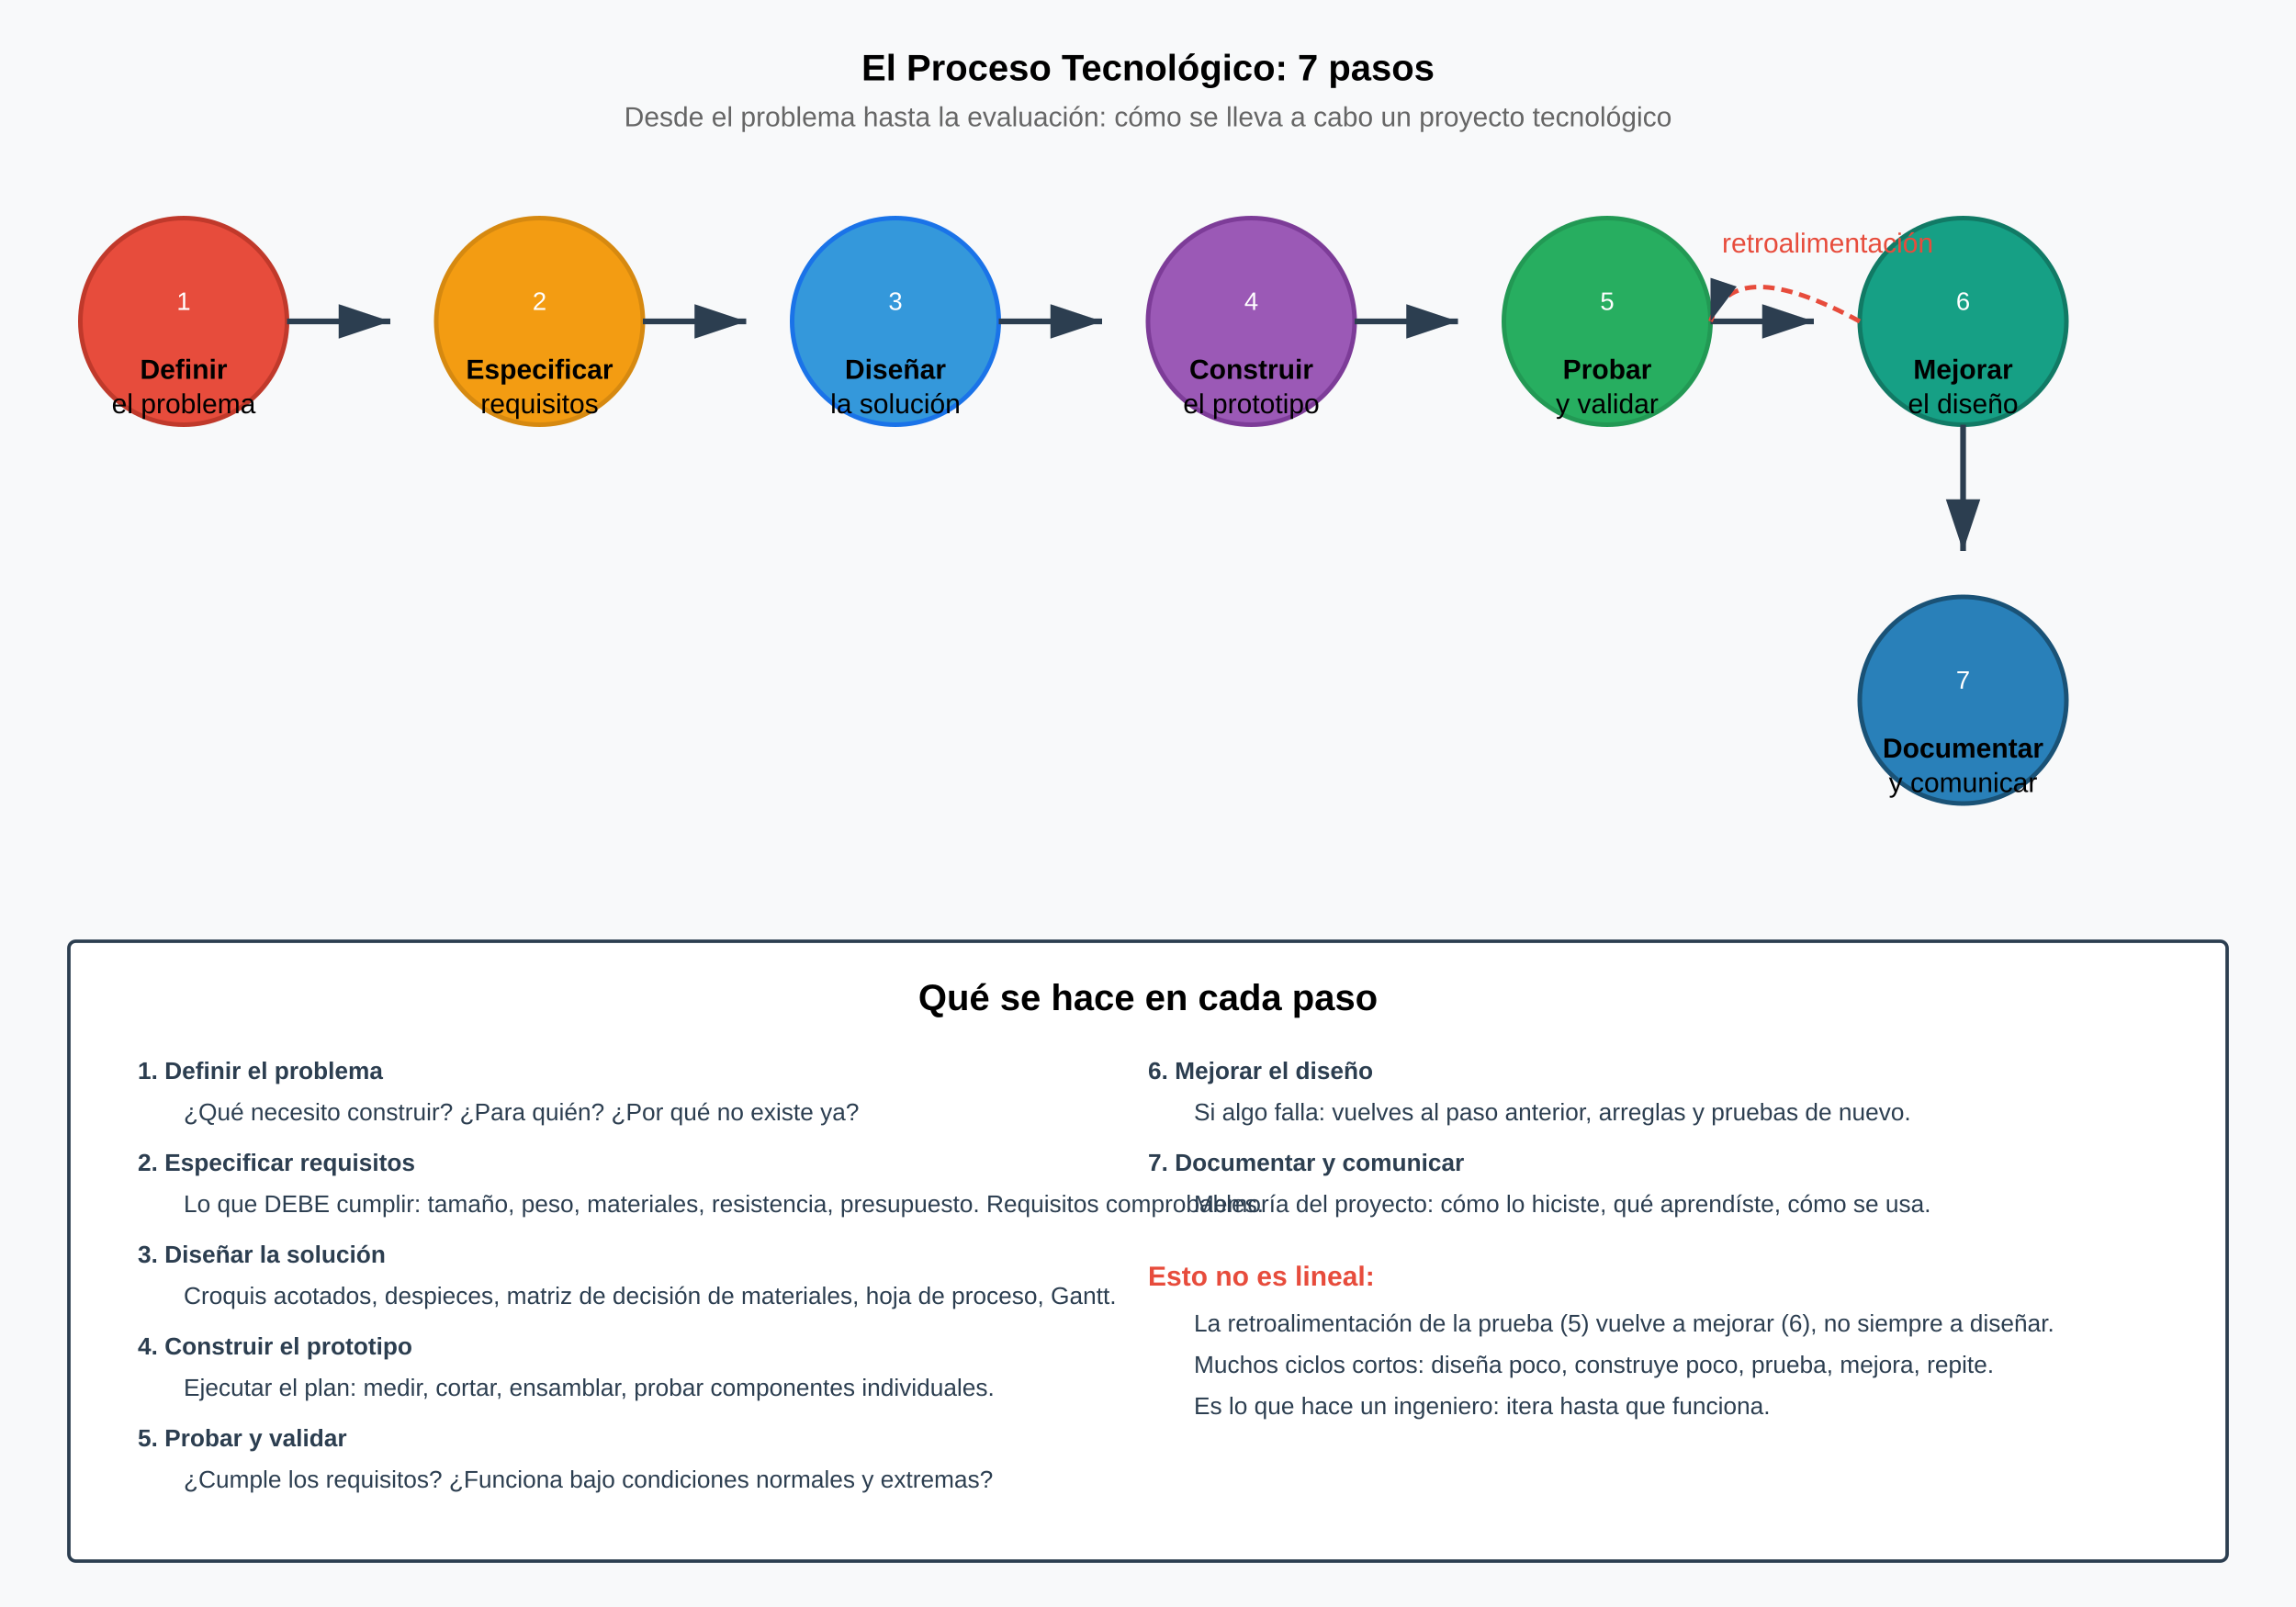
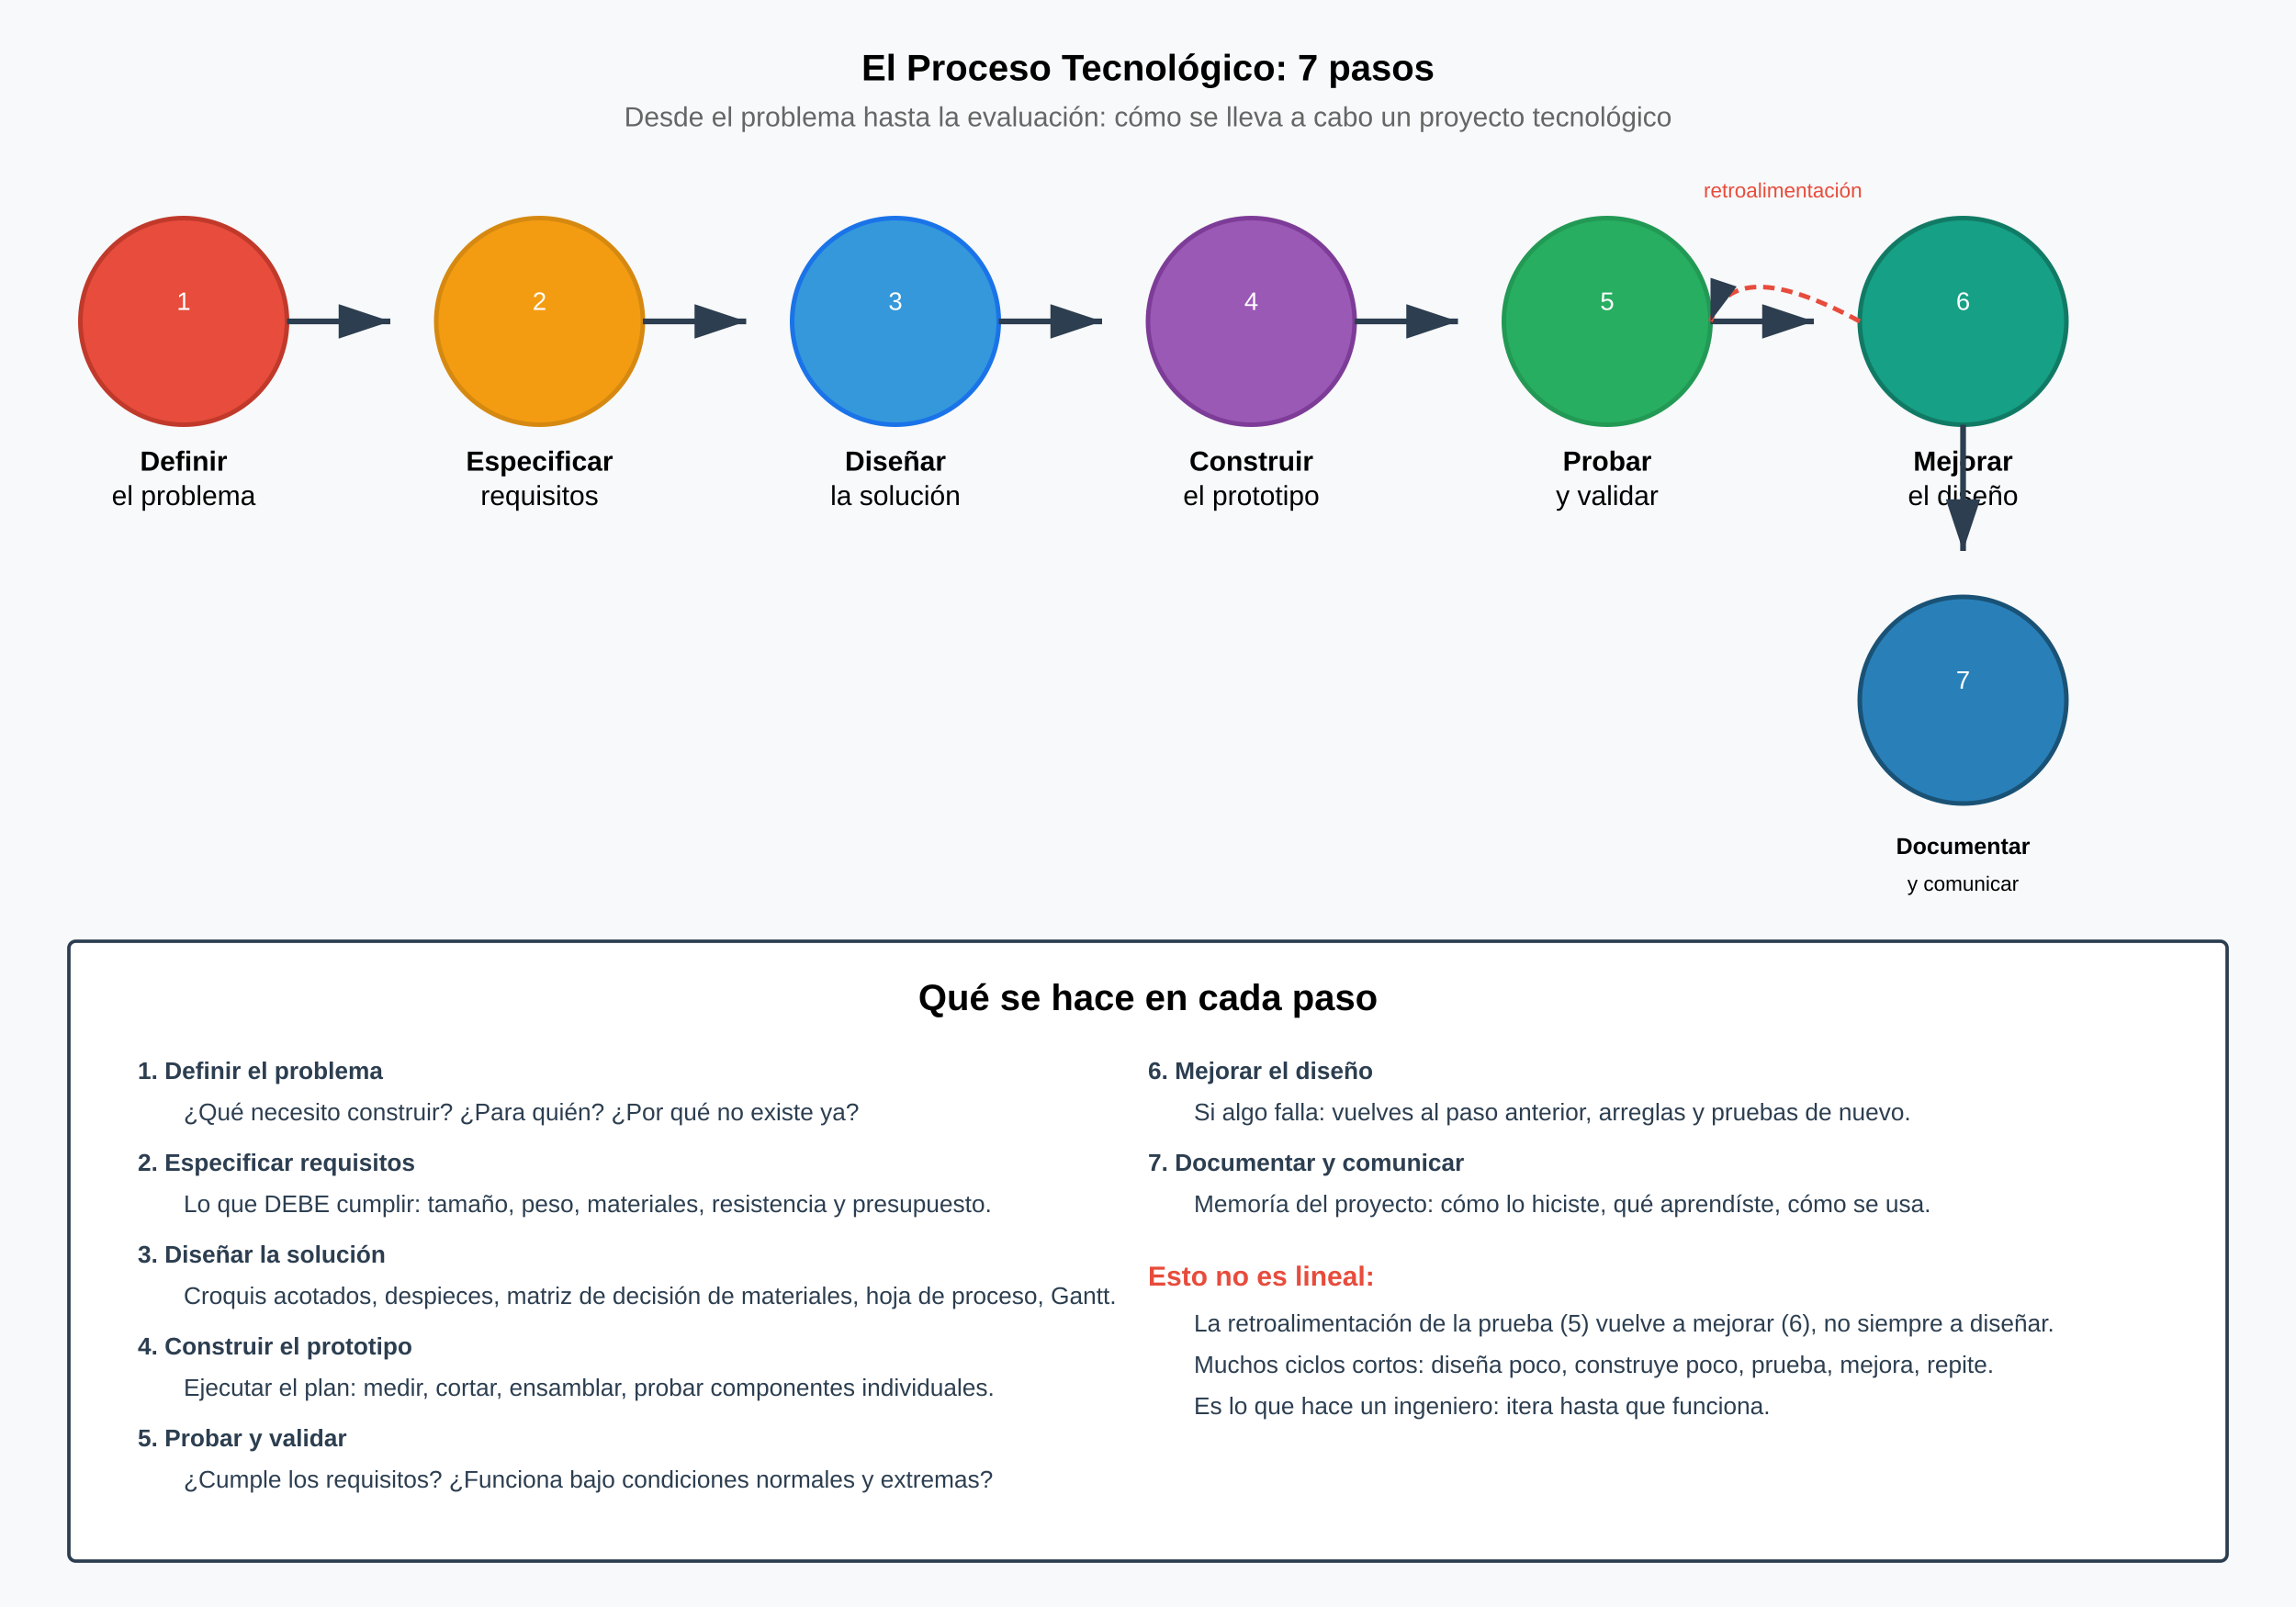
<svg xmlns="http://www.w3.org/2000/svg" viewBox="0 0 1000 700">
  <defs>
    <style>
      .title { font-family: Arial, sans-serif; font-size: 16px; font-weight: bold; text-anchor: middle; }
      .label { font-family: Arial, sans-serif; font-size: 12px; }
      .step-label { font-family: Arial, sans-serif; font-size: 11px; text-anchor: middle; font-weight: 500; }
    </style>
    <marker id="arrowdark" markerWidth="10" markerHeight="10" refX="9" refY="3" orient="auto" markerUnits="strokeWidth">
      <path d="M0,0 L0,6 L9,3 z" fill="#2c3e50" />
    </marker>
  </defs>
  <rect width="1000" height="700" fill="#f8f9fa" />
  <text x="500" y="35" class="title" font-size="18">El Proceso Tecnológico: 7 pasos</text>
  <text x="500" y="55" class="label" font-size="11" fill="#666" text-anchor="middle">Desde el problema hasta la evaluación: cómo se lleva a cabo un proyecto tecnológico</text>
  <g>
    <circle cx="80" cy="140" r="45" fill="#e74c3c" stroke="#c0392b" stroke-width="2" />
    <text x="80" y="135" class="step-label" fill="#fff">1</text>
-     <text x="80" y="165" class="label" font-size="10" text-anchor="middle" font-weight="bold">Definir</text>
-     <text x="80" y="180" class="label" font-size="9" text-anchor="middle">el problema</text>
+     <text x="80" y="205" class="label" font-size="10" text-anchor="middle" font-weight="bold">Definir</text>
+     <text x="80" y="220" class="label" font-size="9" text-anchor="middle">el problema</text>
  </g>
  <path d="M 125 140 L 170 140" stroke="#2c3e50" stroke-width="2.5" fill="none" marker-end="url(#arrowdark)" />
  <g>
    <circle cx="235" cy="140" r="45" fill="#f39c12" stroke="#d68910" stroke-width="2" />
    <text x="235" y="135" class="step-label" fill="#fff">2</text>
-     <text x="235" y="165" class="label" font-size="10" text-anchor="middle" font-weight="bold">Especificar</text>
-     <text x="235" y="180" class="label" font-size="9" text-anchor="middle">requisitos</text>
+     <text x="235" y="205" class="label" font-size="10" text-anchor="middle" font-weight="bold">Especificar</text>
+     <text x="235" y="220" class="label" font-size="9" text-anchor="middle">requisitos</text>
  </g>
  <path d="M 280 140 L 325 140" stroke="#2c3e50" stroke-width="2.5" fill="none" marker-end="url(#arrowdark)" />
  <g>
    <circle cx="390" cy="140" r="45" fill="#3498db" stroke="#1a73e8" stroke-width="2" />
    <text x="390" y="135" class="step-label" fill="#fff">3</text>
-     <text x="390" y="165" class="label" font-size="10" text-anchor="middle" font-weight="bold">Diseñar</text>
-     <text x="390" y="180" class="label" font-size="9" text-anchor="middle">la solución</text>
+     <text x="390" y="205" class="label" font-size="10" text-anchor="middle" font-weight="bold">Diseñar</text>
+     <text x="390" y="220" class="label" font-size="9" text-anchor="middle">la solución</text>
  </g>
  <path d="M 435 140 L 480 140" stroke="#2c3e50" stroke-width="2.5" fill="none" marker-end="url(#arrowdark)" />
  <g>
    <circle cx="545" cy="140" r="45" fill="#9b59b6" stroke="#7d3c98" stroke-width="2" />
    <text x="545" y="135" class="step-label" fill="#fff">4</text>
-     <text x="545" y="165" class="label" font-size="10" text-anchor="middle" font-weight="bold">Construir</text>
-     <text x="545" y="180" class="label" font-size="9" text-anchor="middle">el prototipo</text>
+     <text x="545" y="205" class="label" font-size="10" text-anchor="middle" font-weight="bold">Construir</text>
+     <text x="545" y="220" class="label" font-size="9" text-anchor="middle">el prototipo</text>
  </g>
  <path d="M 590 140 L 635 140" stroke="#2c3e50" stroke-width="2.5" fill="none" marker-end="url(#arrowdark)" />
  <g>
    <circle cx="700" cy="140" r="45" fill="#27ae60" stroke="#229954" stroke-width="2" />
    <text x="700" y="135" class="step-label" fill="#fff">5</text>
-     <text x="700" y="165" class="label" font-size="10" text-anchor="middle" font-weight="bold">Probar</text>
-     <text x="700" y="180" class="label" font-size="9" text-anchor="middle">y validar</text>
+     <text x="700" y="205" class="label" font-size="10" text-anchor="middle" font-weight="bold">Probar</text>
+     <text x="700" y="220" class="label" font-size="9" text-anchor="middle">y validar</text>
  </g>
  <path d="M 745 140 L 790 140" stroke="#2c3e50" stroke-width="2.5" fill="none" marker-end="url(#arrowdark)" />
  <g>
    <circle cx="855" cy="140" r="45" fill="#16a085" stroke="#117a65" stroke-width="2" />
    <text x="855" y="135" class="step-label" fill="#fff">6</text>
-     <text x="855" y="165" class="label" font-size="10" text-anchor="middle" font-weight="bold">Mejorar</text>
-     <text x="855" y="180" class="label" font-size="9" text-anchor="middle">el diseño</text>
+     <text x="855" y="205" class="label" font-size="10" text-anchor="middle" font-weight="bold">Mejorar</text>
+     <text x="855" y="220" class="label" font-size="9" text-anchor="middle">el diseño</text>
  </g>
  <path d="M 855 185 L 855 240" stroke="#2c3e50" stroke-width="2.5" fill="none" marker-end="url(#arrowdark)" />
  <g>
    <circle cx="855" cy="305" r="45" fill="#2980b9" stroke="#1a5276" stroke-width="2" />
    <text x="855" y="300" class="step-label" fill="#fff">7</text>
-     <text x="855" y="330" class="label" font-size="10" text-anchor="middle" font-weight="bold">Documentar</text>
-     <text x="855" y="345" class="label" font-size="9" text-anchor="middle">y comunicar</text>
+     <text x="855" y="372" class="label" style="font-size: 10px; text-anchor: middle" font-weight="bold">Documentar</text>
+     <text x="855" y="388" class="label" style="font-size: 9px; text-anchor: middle">y comunicar</text>
  </g>
  <path d="M 810 140 Q 755 110 745 140" stroke="#e74c3c" stroke-width="2" fill="none" marker-end="url(#arrowdark)" stroke-dasharray="5,3" />
-   <text x="750" y="110" class="label" font-size="9" fill="#e74c3c">retroalimentación</text>
+   <text x="742" y="86" class="label" style="font-size: 9px" fill="#e74c3c">retroalimentación</text>
  <g>
    <rect x="30" y="410" width="940" height="270" fill="white" stroke="#2c3e50" stroke-width="1.5" rx="3" />
    <text x="500" y="440" class="title" font-size="13">Qué se hace en cada paso</text>
    <g font-family="Arial" font-size="10.5" fill="#2c3e50" text-anchor="start">
      <text x="60" y="470">
        <tspan font-weight="bold">1. Definir el problema</tspan>
      </text>
      <text x="80" y="488">¿Qué necesito construir? ¿Para quién? ¿Por qué no existe ya?</text>
      <text x="60" y="510">
        <tspan font-weight="bold">2. Especificar requisitos</tspan>
      </text>
-       <text x="80" y="528">Lo que DEBE cumplir: tamaño, peso, materiales, resistencia, presupuesto. Requisitos comprobables.</text>
+       <text x="80" y="528">Lo que DEBE cumplir: tamaño, peso, materiales, resistencia y presupuesto.</text>
      <text x="60" y="550">
        <tspan font-weight="bold">3. Diseñar la solución</tspan>
      </text>
      <text x="80" y="568">Croquis acotados, despieces, matriz de decisión de materiales, hoja de proceso, Gantt.</text>
      <text x="60" y="590">
        <tspan font-weight="bold">4. Construir el prototipo</tspan>
      </text>
      <text x="80" y="608">Ejecutar el plan: medir, cortar, ensamblar, probar componentes individuales.</text>
      <text x="60" y="630">
        <tspan font-weight="bold">5. Probar y validar</tspan>
      </text>
      <text x="80" y="648">¿Cumple los requisitos? ¿Funciona bajo condiciones normales y extremas?</text>
      <text x="500" y="470">
        <tspan font-weight="bold">6. Mejorar el diseño</tspan>
      </text>
      <text x="520" y="488">Si algo falla: vuelves al paso anterior, arreglas y pruebas de nuevo.</text>
      <text x="500" y="510">
        <tspan font-weight="bold">7. Documentar y comunicar</tspan>
      </text>
      <text x="520" y="528">Memoría del proyecto: cómo lo hiciste, qué aprendíste, cómo se usa.</text>
      <text x="500" y="560" class="label" font-size="11" fill="#e74c3c" font-weight="bold">Esto no es lineal:</text>
      <text x="520" y="580">La retroalimentación de la prueba (5) vuelve a mejorar (6), no siempre a diseñar.</text>
      <text x="520" y="598">Muchos ciclos cortos: diseña poco, construye poco, prueba, mejora, repite.</text>
      <text x="520" y="616">Es lo que hace un ingeniero: itera hasta que funciona.</text>
    </g>
  </g>
</svg>
